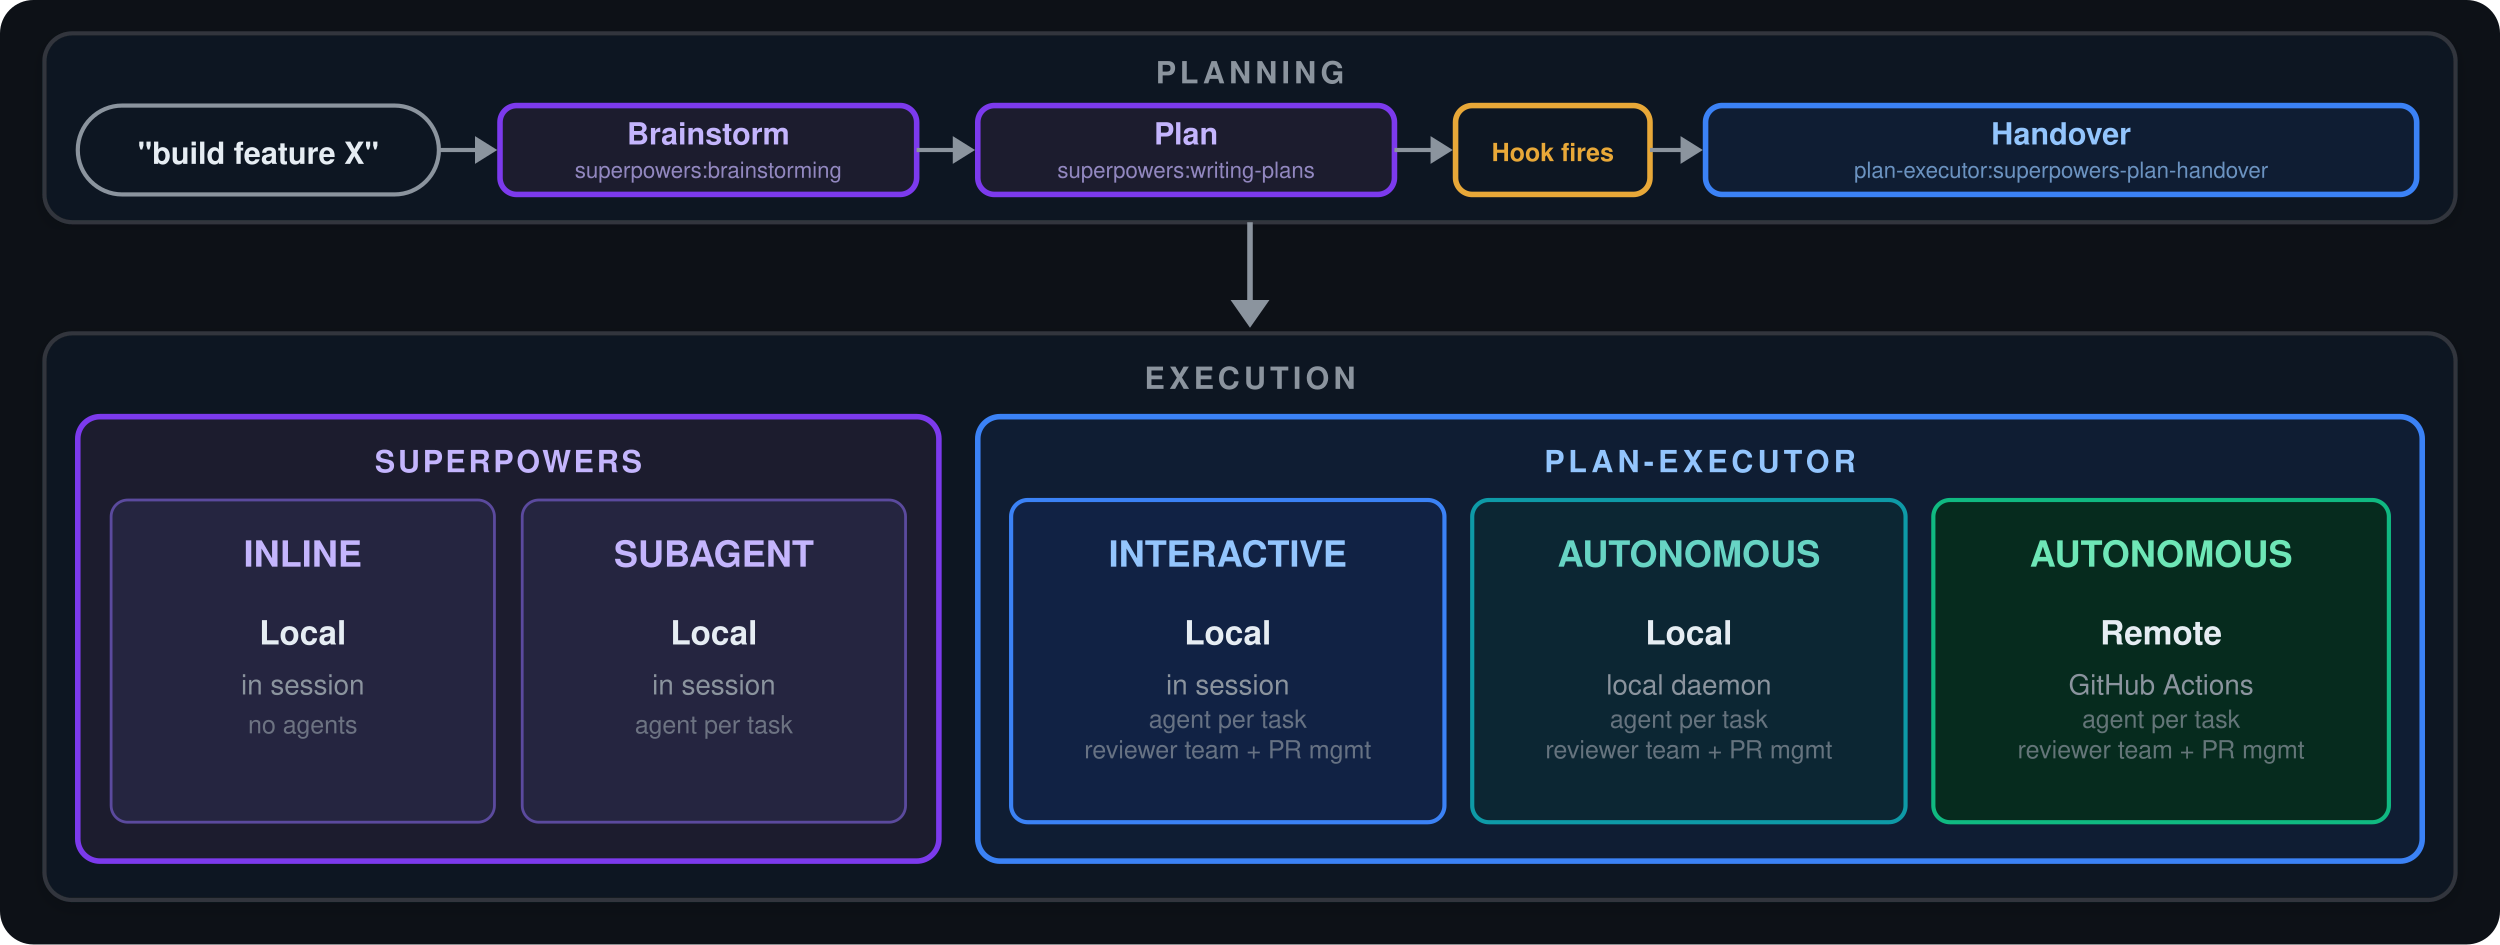
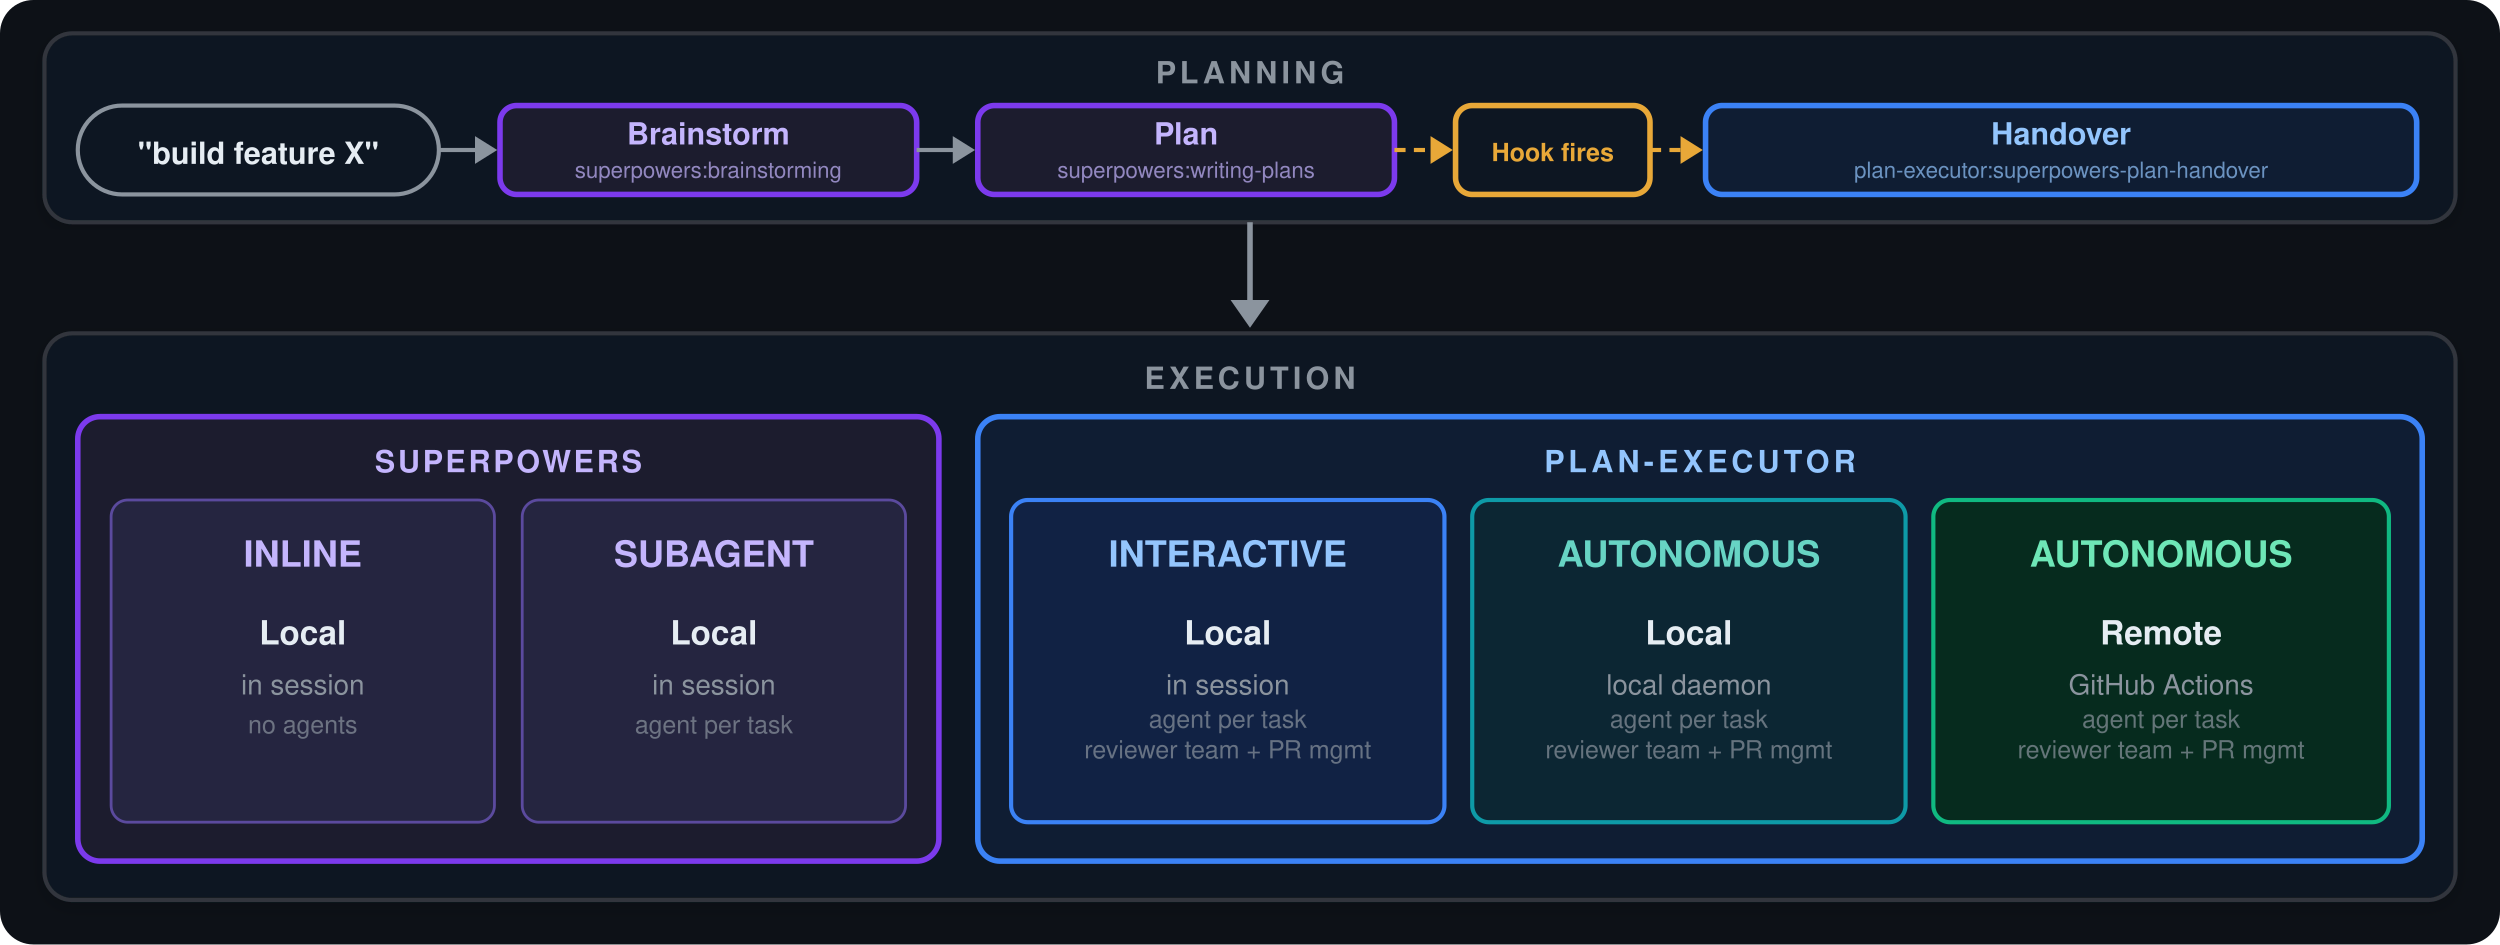
<svg xmlns="http://www.w3.org/2000/svg" viewBox="0 0 900 340" font-family="-apple-system,BlinkMacSystemFont,'Segoe UI',Helvetica,Arial,sans-serif">
  <defs>
    <filter id="shadow" x="-4%" y="-4%" width="108%" height="108%">
      <feDropShadow dx="0" dy="2" stdDeviation="3" flood-opacity="0.15" />
    </filter>
  </defs>
  <rect width="900" height="340" rx="12" fill="#0d1117" />
  <rect x="16" y="12" width="868" height="68" rx="10" fill="#111820" stroke="#30363d" stroke-width="1.5" filter="url(#shadow)" />
  <text x="450" y="30" text-anchor="middle" fill="#8b949e" font-size="11" font-weight="600" letter-spacing="1.5">PLANNING</text>
  <rect x="28" y="38" width="130" height="32" rx="16" fill="none" stroke="#8b949e" stroke-width="1.5" />
  <text x="93" y="59" text-anchor="middle" fill="#e6edf3" font-size="11" font-weight="600">"build feature X"</text>
  <line x1="158" y1="54" x2="174" y2="54" stroke="#8b949e" stroke-width="1.5" />
  <polygon points="171,49 179,54 171,59" fill="#8b949e" />
  <rect x="180" y="38" width="150" height="32" rx="6" fill="#1c1c2e" stroke="#7c3aed" stroke-width="2" />
  <text x="255" y="52" text-anchor="middle" fill="#c4b5fd" font-size="11" font-weight="700">Brainstorm</text>
  <text x="255" y="64" text-anchor="middle" fill="#c4b5fd" font-size="8" opacity="0.7">superpowers:brainstorming</text>
  <line x1="330" y1="54" x2="346" y2="54" stroke="#8b949e" stroke-width="1.5" />
  <polygon points="343,49 351,54 343,59" fill="#8b949e" />
  <rect x="352" y="38" width="150" height="32" rx="6" fill="#1c1c2e" stroke="#7c3aed" stroke-width="2" />
  <text x="427" y="52" text-anchor="middle" fill="#c4b5fd" font-size="11" font-weight="700">Plan</text>
  <text x="427" y="64" text-anchor="middle" fill="#c4b5fd" font-size="8" opacity="0.7">superpowers:writing-plans</text>
-   <line x1="502" y1="54" x2="518" y2="54" stroke="#8b949e" stroke-width="1.5" />
-   <polygon points="515,49 523,54 515,59" fill="#8b949e" />
+   <line x1="502" y1="54" x2="518" y2="54" stroke="#e8a838" stroke-width="1.5" stroke-dasharray="4,3" />
+   <polygon points="515,49 523,54 515,59" fill="#e8a838" />
  <rect x="524" y="38" width="70" height="32" rx="6" fill="none" stroke="#e8a838" stroke-width="2" />
  <text x="559" y="58" text-anchor="middle" fill="#e8a838" font-size="9" font-weight="600">Hook fires</text>
-   <line x1="594" y1="54" x2="608" y2="54" stroke="#8b949e" stroke-width="1.5" />
-   <polygon points="605,49 613,54 605,59" fill="#8b949e" />
+   <line x1="594" y1="54" x2="608" y2="54" stroke="#e8a838" stroke-width="1.5" stroke-dasharray="4,3" />
+   <polygon points="605,49 613,54 605,59" fill="#e8a838" />
  <rect x="614" y="38" width="256" height="32" rx="6" fill="#0f1d33" stroke="#3b82f6" stroke-width="2" />
  <text x="742" y="52" text-anchor="middle" fill="#93c5fd" font-size="11" font-weight="700">Handover</text>
  <text x="742" y="64" text-anchor="middle" fill="#93c5fd" font-size="8" opacity="0.7">plan-executor:superpowers-plan-handover</text>
  <line x1="450" y1="80" x2="450" y2="112" stroke="#8b949e" stroke-width="2" />
  <polygon points="443,108 450,118 457,108" fill="#8b949e" />
  <rect x="16" y="120" width="868" height="204" rx="10" fill="#111820" stroke="#30363d" stroke-width="1.5" filter="url(#shadow)" />
  <text x="450" y="140" text-anchor="middle" fill="#8b949e" font-size="11" font-weight="600" letter-spacing="1.5">EXECUTION</text>
  <rect x="28" y="150" width="310" height="160" rx="8" fill="#1c1c2e" stroke="#7c3aed" stroke-width="2" />
  <text x="183" y="170" text-anchor="middle" fill="#c4b5fd" font-size="11" font-weight="600" letter-spacing="1">SUPERPOWERS</text>
  <rect x="40" y="180" width="138" height="116" rx="6" fill="#252540" stroke="#5b4a9e" stroke-width="1" />
  <text x="109" y="204" text-anchor="middle" fill="#c4b5fd" font-size="13" font-weight="600">INLINE</text>
  <text x="109" y="232" text-anchor="middle" fill="#e6edf3" font-size="12" font-weight="600">Local</text>
  <text x="109" y="250" text-anchor="middle" fill="#8b949e" font-size="10">in session</text>
  <text x="109" y="264" text-anchor="middle" fill="#8b949e" font-size="9" opacity="0.7">no agents</text>
  <rect x="188" y="180" width="138" height="116" rx="6" fill="#252540" stroke="#5b4a9e" stroke-width="1" />
  <text x="257" y="204" text-anchor="middle" fill="#c4b5fd" font-size="13" font-weight="600">SUBAGENT</text>
  <text x="257" y="232" text-anchor="middle" fill="#e6edf3" font-size="12" font-weight="600">Local</text>
  <text x="257" y="250" text-anchor="middle" fill="#8b949e" font-size="10">in session</text>
  <text x="257" y="264" text-anchor="middle" fill="#8b949e" font-size="9" opacity="0.7">agent per task</text>
  <rect x="352" y="150" width="520" height="160" rx="8" fill="#0f1d33" stroke="#3b82f6" stroke-width="2" />
  <text x="612" y="170" text-anchor="middle" fill="#93c5fd" font-size="11" font-weight="700" letter-spacing="1.5">PLAN-EXECUTOR</text>
  <rect x="364" y="180" width="156" height="116" rx="6" fill="#112244" stroke="#3b82f6" stroke-width="1.5" />
  <text x="442" y="204" text-anchor="middle" fill="#93c5fd" font-size="13" font-weight="600">INTERACTIVE</text>
  <text x="442" y="232" text-anchor="middle" fill="#e6edf3" font-size="12" font-weight="600">Local</text>
  <text x="442" y="250" text-anchor="middle" fill="#8b949e" font-size="10">in session</text>
  <text x="442" y="262" text-anchor="middle" fill="#8b949e" font-size="9" opacity="0.7">agent per task</text>
  <text x="442" y="273" text-anchor="middle" fill="#8b949e" font-size="9" opacity="0.7">reviewer team + PR mgmt</text>
  <rect x="530" y="180" width="156" height="116" rx="6" fill="#0c2633" stroke="#0e9aa7" stroke-width="1.5" />
  <text x="608" y="204" text-anchor="middle" fill="#67d4c4" font-size="13" font-weight="600">AUTONOMOUS</text>
  <text x="608" y="232" text-anchor="middle" fill="#e6edf3" font-size="12" font-weight="600">Local</text>
  <text x="608" y="250" text-anchor="middle" fill="#8b949e" font-size="10">local daemon</text>
  <text x="608" y="262" text-anchor="middle" fill="#8b949e" font-size="9" opacity="0.7">agent per task</text>
  <text x="608" y="273" text-anchor="middle" fill="#8b949e" font-size="9" opacity="0.7">reviewer team + PR mgmt</text>
  <rect x="696" y="180" width="164" height="116" rx="6" fill="#062b1e" stroke="#10b981" stroke-width="1.5" />
  <text x="778" y="204" text-anchor="middle" fill="#6ee7b7" font-size="13" font-weight="600">AUTONOMOUS</text>
  <text x="778" y="232" text-anchor="middle" fill="#e6edf3" font-size="12" font-weight="600">Remote</text>
  <text x="778" y="250" text-anchor="middle" fill="#8b949e" font-size="10">GitHub Actions</text>
  <text x="778" y="262" text-anchor="middle" fill="#8b949e" font-size="9" opacity="0.7">agent per task</text>
  <text x="778" y="273" text-anchor="middle" fill="#8b949e" font-size="9" opacity="0.7">reviewer team + PR mgmt</text>
</svg>
